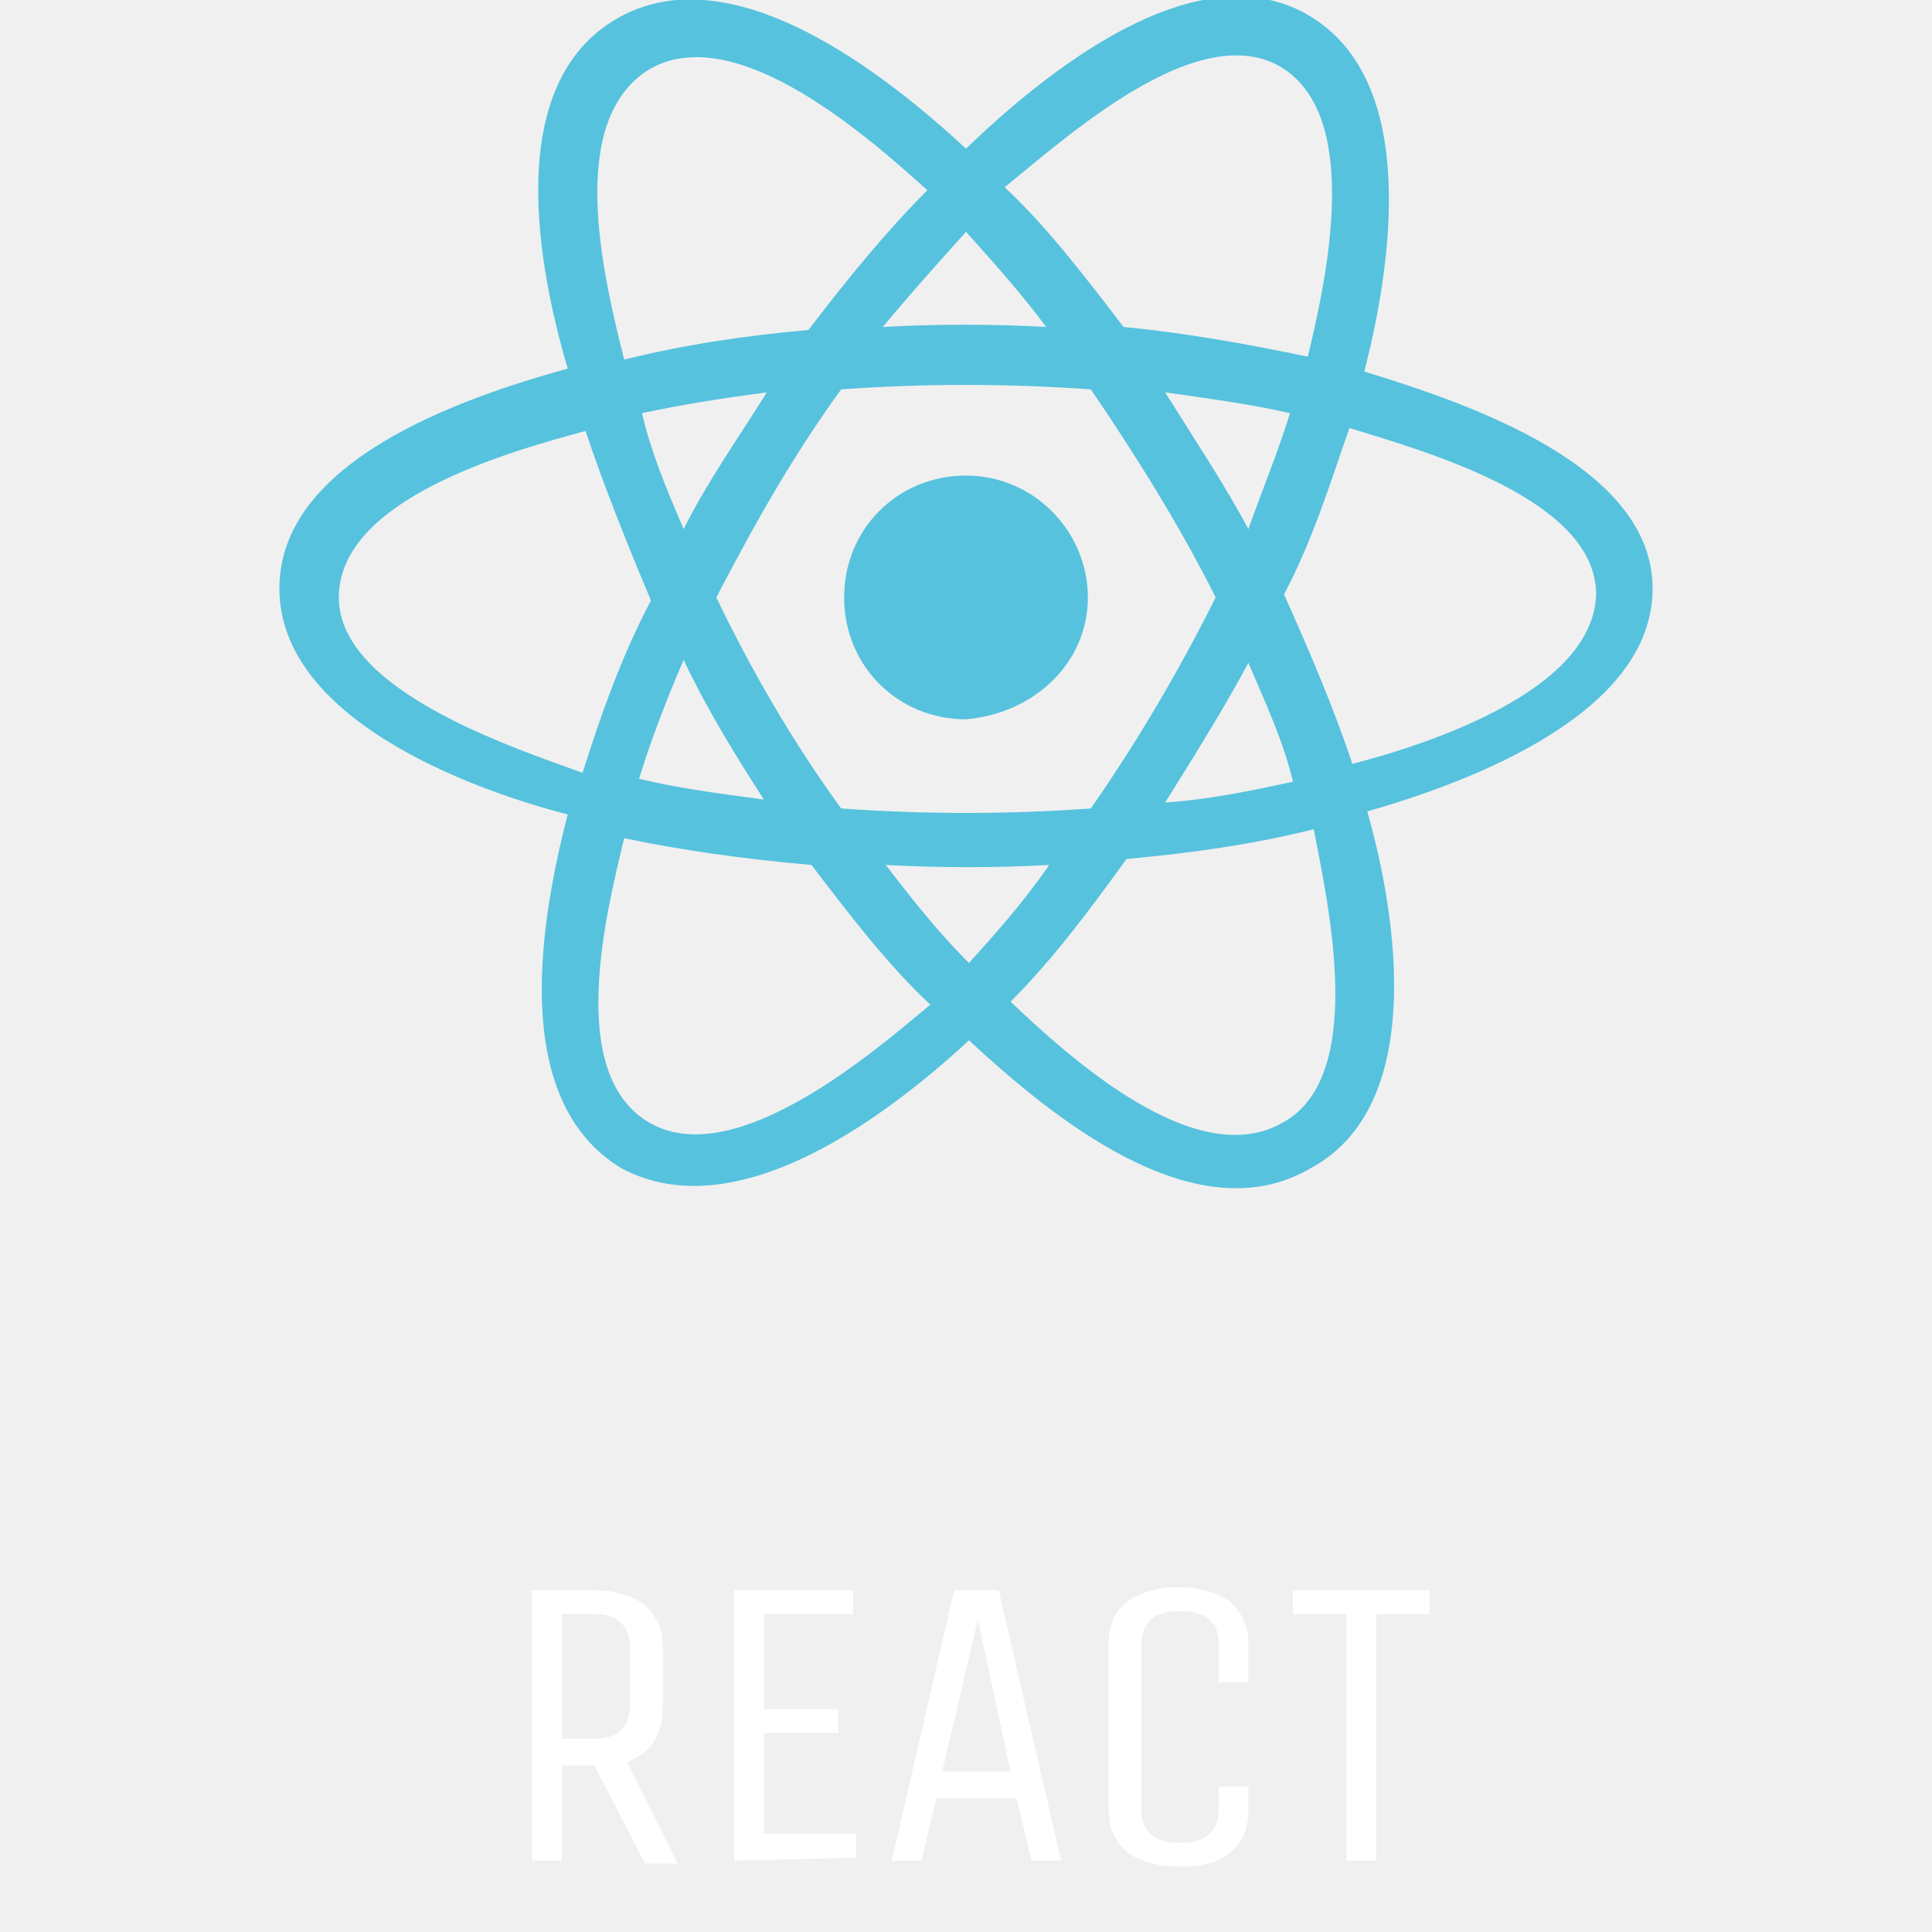
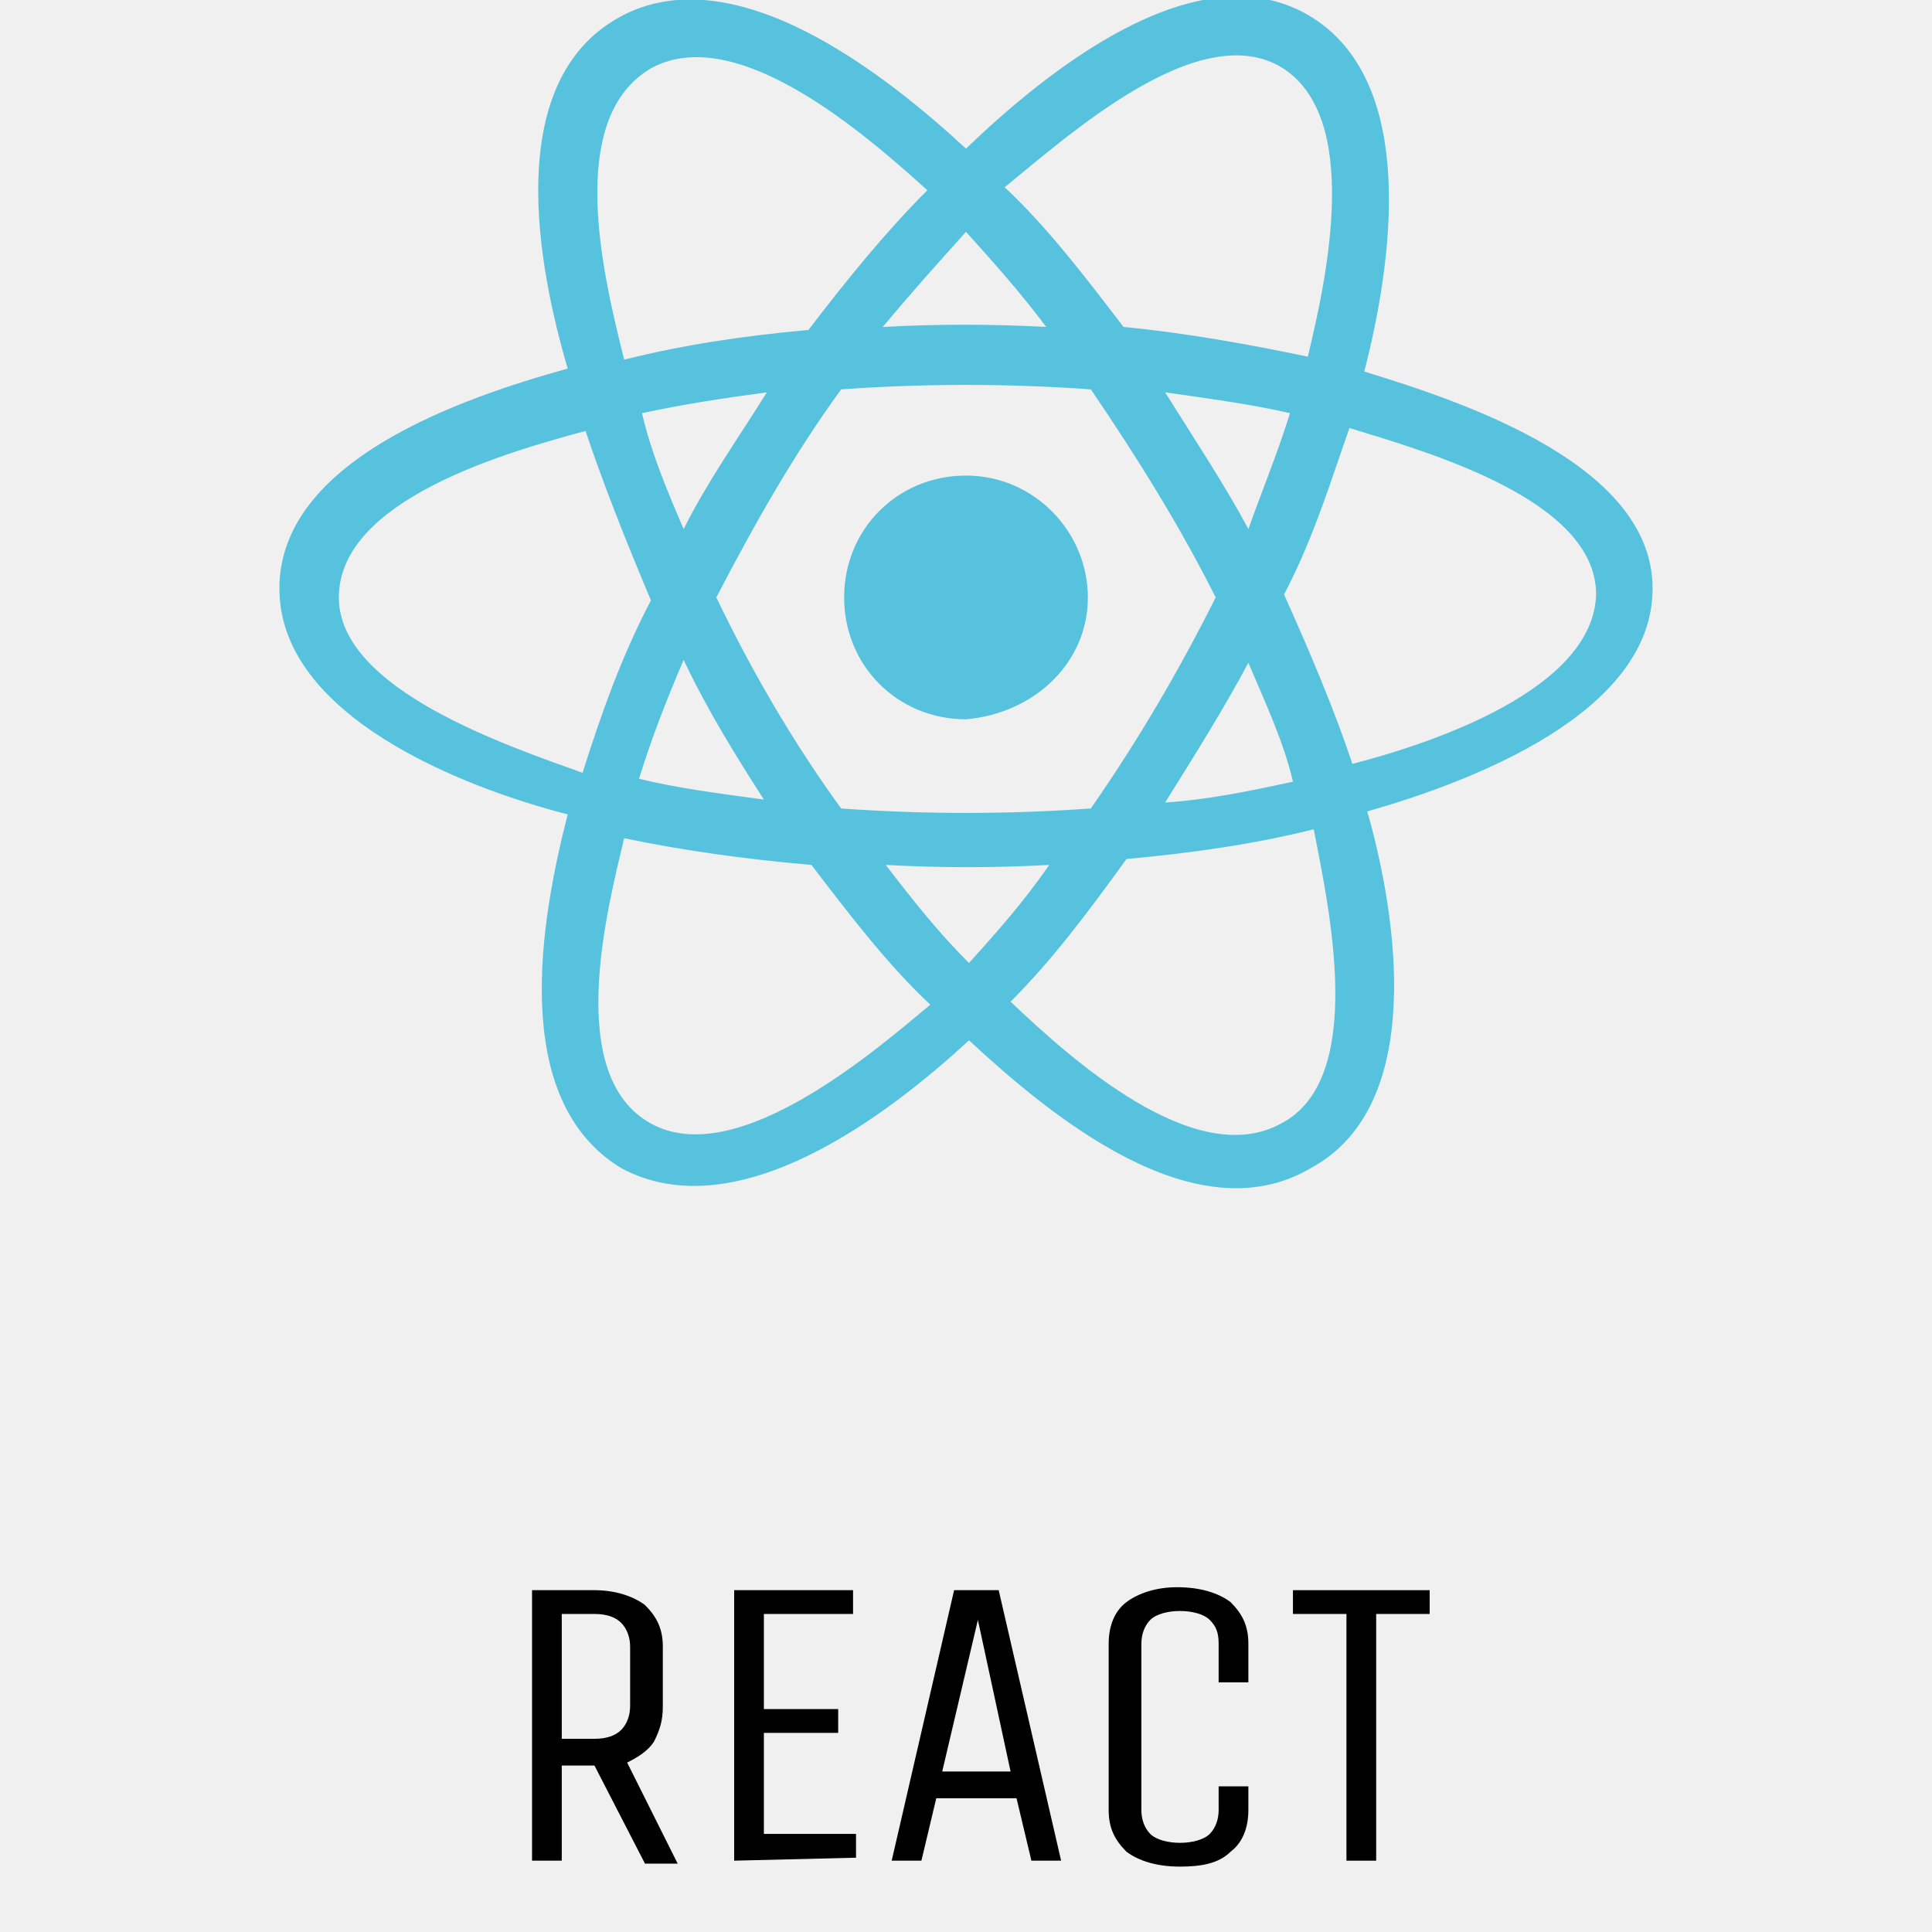
<svg xmlns="http://www.w3.org/2000/svg" version="1.1" id="Layer_1" x="0px" y="0px" viewBox="0 0 65 65" style="enable-background:new 0 0 65 65;" xml:space="preserve">
  <style type="text/css">
- 	.st0{fill:#FFFFFF;}
- 	.st1{fill:#56C2DE;}
- 	.st2{fill-rule:evenodd;clip-rule:evenodd;fill:#56C2DE;}
+ 	.st0{fill:#56C2DE;}
+ 	.st1{fill-rule:evenodd;clip-rule:evenodd;fill:#56C2DE;}
</style>
  <g>
-     <path class="st0" d="M17.9,62.6v-9.1H20c0.7,0,1.3,0.2,1.7,0.5c0.4,0.4,0.6,0.8,0.6,1.4v2c0,0.5-0.1,0.8-0.3,1.2   c-0.2,0.3-0.5,0.5-0.9,0.7l1.7,3.4h-1.1L20,59.4h-1.1v3.2C18.9,62.6,17.9,62.6,17.9,62.6z M21.2,55.4c0-0.3-0.1-0.6-0.3-0.8   s-0.5-0.3-0.9-0.3h-1.1v4.2H20c0.4,0,0.7-0.1,0.9-0.3c0.2-0.2,0.3-0.5,0.3-0.8C21.2,57.4,21.2,55.4,21.2,55.4z" />
-     <path class="st0" d="M24.7,62.6v-9.1h4v0.8h-3v3.2h2.5v0.8h-2.5v3.4h3.1v0.8L24.7,62.6L24.7,62.6z" />
-     <path class="st0" d="M33.6,53.5l2.1,9.1h-1l-0.5-2.1h-2.7L31,62.6h-1l2.1-9.1H33.6z M31.7,59.6H34l-1.1-5.1L31.7,59.6z" />
-     <path class="st0" d="M41,60.1h1v0.8c0,0.6-0.2,1.1-0.6,1.4c-0.4,0.4-1,0.5-1.7,0.5c-0.8,0-1.4-0.2-1.8-0.5   c-0.4-0.4-0.6-0.8-0.6-1.4v-5.6c0-0.6,0.2-1.1,0.6-1.4c0.4-0.3,1-0.5,1.7-0.5c0.8,0,1.4,0.2,1.8,0.5c0.4,0.4,0.6,0.8,0.6,1.4v1.3   h-1v-1.3c0-0.4-0.1-0.6-0.3-0.8s-0.6-0.3-1-0.3s-0.8,0.1-1,0.3s-0.3,0.5-0.3,0.8v5.6c0,0.3,0.1,0.6,0.3,0.8s0.6,0.3,1,0.3   s0.8-0.1,1-0.3s0.3-0.5,0.3-0.8V60.1z" />
-     <path class="st0" d="M48.1,54.3h-1.8v8.3h-1v-8.3h-1.8v-0.8h4.6V54.3z" />
+     <path d="M17.9,62.6v-9.1H20c0.7,0,1.3,0.2,1.7,0.5c0.4,0.4,0.6,0.8,0.6,1.4v2c0,0.5-0.1,0.8-0.3,1.2c-0.2,0.3-0.5,0.5-0.9,0.7   l1.7,3.4h-1.1L20,59.4h-1.1v3.2C18.9,62.6,17.9,62.6,17.9,62.6z M21.2,55.4c0-0.3-0.1-0.6-0.3-0.8s-0.5-0.3-0.9-0.3h-1.1v4.2H20   c0.4,0,0.7-0.1,0.9-0.3c0.2-0.2,0.3-0.5,0.3-0.8C21.2,57.4,21.2,55.4,21.2,55.4z" />
+     <path d="M24.7,62.6v-9.1h4v0.8h-3v3.2h2.5v0.8h-2.5v3.4h3.1v0.8L24.7,62.6L24.7,62.6z" />
+     <path d="M33.6,53.5l2.1,9.1h-1l-0.5-2.1h-2.7L31,62.6h-1l2.1-9.1H33.6z M31.7,59.6H34l-1.1-5.1L31.7,59.6z" />
+     <path d="M41,60.1h1v0.8c0,0.6-0.2,1.1-0.6,1.4c-0.4,0.4-1,0.5-1.7,0.5c-0.8,0-1.4-0.2-1.8-0.5c-0.4-0.4-0.6-0.8-0.6-1.4v-5.6   c0-0.6,0.2-1.1,0.6-1.4c0.4-0.3,1-0.5,1.7-0.5c0.8,0,1.4,0.2,1.8,0.5c0.4,0.4,0.6,0.8,0.6,1.4v1.3h-1v-1.3c0-0.4-0.1-0.6-0.3-0.8   s-0.6-0.3-1-0.3s-0.8,0.1-1,0.3s-0.3,0.5-0.3,0.8v5.6c0,0.3,0.1,0.6,0.3,0.8s0.6,0.3,1,0.3s0.8-0.1,1-0.3s0.3-0.5,0.3-0.8V60.1z" />
+     <path d="M48.1,54.3h-1.8v8.3h-1v-8.3h-1.8v-0.8h4.6V54.3z" />
  </g>
  <g>
-     <path class="st1" d="M36.6,20.1c0-2.2-1.8-4.1-4.1-4.1c-2.3,0-4.1,1.8-4.1,4.1s1.8,4.1,4.1,4.1C34.8,24,36.6,22.3,36.6,20.1z" />
-     <path class="st2" d="M45.9,12.5c0.9-3.5,1.9-9.8-1.9-12S35.1,2.5,32.5,5c-2.6-2.4-7.8-6.6-11.7-4.4S18.1,9,19.1,12.4   c-3.6,1-9.7,3.1-9.7,7.4s6.2,6.7,9.7,7.6c-0.9,3.5-2,9.6,1.8,11.9c3.9,2.1,9-1.8,11.7-4.3c2.7,2.5,7.6,6.6,11.5,4.3   c3.9-2.1,2.9-8.5,1.9-12c3.5-1,9.6-3.3,9.6-7.5C55.6,15.7,49.5,13.6,45.9,12.5z M45.5,25.7c-0.6-1.8-1.4-3.7-2.3-5.7   c1-1.9,1.6-3.9,2.2-5.6c2.6,0.8,8.3,2.4,8.3,5.6C53.6,23.2,48.2,25,45.5,25.7z M43.1,37.8c-2.9,1.6-7.1-2.2-9.1-4.1   c1.4-1.4,2.6-3,3.9-4.8c2.2-0.2,4.3-0.5,6.3-1C44.7,30.5,46,36.3,43.1,37.8z M21.9,37.8c-2.9-1.6-1.5-7.1-0.9-9.6   c1.9,0.4,4,0.7,6.3,0.9c1.3,1.7,2.6,3.4,4,4.7C29.5,35.3,24.8,39.4,21.9,37.8z M11.4,20.1c0-3.3,5.7-4.9,8.3-5.6   c0.6,1.8,1.4,3.8,2.2,5.7c-1,1.9-1.7,3.9-2.3,5.8C17.1,25.1,11.4,23.2,11.4,20.1z M21.9,2.3c2.9-1.6,7.3,2.3,9.3,4.1   c-1.4,1.4-2.7,3-4,4.7c-2.2,0.2-4.2,0.5-6.2,1C20.3,9.3,19,4,21.9,2.3z M39.2,13.2c1.4,0.2,2.9,0.4,4.2,0.7   c-0.4,1.3-0.9,2.5-1.4,3.9C41.2,16.3,40.2,14.8,39.2,13.2z M32.5,7.8c0.9,1,1.8,2,2.7,3.2c-1.8-0.1-3.7-0.1-5.5,0   C30.7,9.8,31.6,8.8,32.5,7.8z M23,17.8c-0.6-1.4-1.1-2.6-1.4-3.9c1.4-0.3,2.7-0.5,4.2-0.7C24.8,14.8,23.8,16.2,23,17.8z M25.7,26.9   c-1.5-0.2-3-0.4-4.2-0.7c0.4-1.3,0.9-2.6,1.5-4C23.8,23.9,24.8,25.5,25.7,26.9z M32.6,32.4c-1-1-1.8-2-2.8-3.3   c1.8,0.1,3.7,0.1,5.5,0C34.4,30.4,33.5,31.4,32.6,32.4z M42,22.3c0.6,1.4,1.2,2.7,1.5,4c-1.4,0.3-2.8,0.6-4.3,0.7   C40.2,25.4,41.2,23.8,42,22.3z M36.7,27.2c-2.8,0.2-5.6,0.2-8.4,0c-1.6-2.2-3-4.6-4.2-7.1c1.3-2.5,2.6-4.8,4.2-7   c2.8-0.2,5.6-0.2,8.4,0c1.5,2.2,3,4.6,4.2,7C39.7,22.5,38.3,24.9,36.7,27.2z M43,2.2c2.9,1.6,1.6,7.3,1,9.8c-1.9-0.4-4.1-0.8-6.2-1   c-1.3-1.7-2.6-3.4-4-4.7C35.9,4.6,40.2,0.7,43,2.2z" />
+     <path class="st0" d="M36.6,20.1c0-2.2-1.8-4.1-4.1-4.1s-4.1,1.8-4.1,4.1s1.8,4.1,4.1,4.1C34.8,24,36.6,22.3,36.6,20.1z" />
+     <path class="st1" d="M45.9,12.5c0.9-3.5,1.9-9.8-1.9-12s-8.9,2-11.5,4.5c-2.6-2.4-7.8-6.6-11.7-4.4S18.1,9,19.1,12.4   c-3.6,1-9.7,3.1-9.7,7.4s6.2,6.7,9.7,7.6c-0.9,3.5-2,9.6,1.8,11.9c3.9,2.1,9-1.8,11.7-4.3c2.7,2.5,7.6,6.6,11.5,4.3   c3.9-2.1,2.9-8.5,1.9-12c3.5-1,9.6-3.3,9.6-7.5C55.6,15.7,49.5,13.6,45.9,12.5z M45.5,25.7c-0.6-1.8-1.4-3.7-2.3-5.7   c1-1.9,1.6-3.9,2.2-5.6c2.6,0.8,8.3,2.4,8.3,5.6C53.6,23.2,48.2,25,45.5,25.7z M43.1,37.8c-2.9,1.6-7.1-2.2-9.1-4.1   c1.4-1.4,2.6-3,3.9-4.8c2.2-0.2,4.3-0.5,6.3-1C44.7,30.5,46,36.3,43.1,37.8z M21.9,37.8c-2.9-1.6-1.5-7.1-0.9-9.6   c1.9,0.4,4,0.7,6.3,0.9c1.3,1.7,2.6,3.4,4,4.7C29.5,35.3,24.8,39.4,21.9,37.8z M11.4,20.1c0-3.3,5.7-4.9,8.3-5.6   c0.6,1.8,1.4,3.8,2.2,5.7c-1,1.9-1.7,3.9-2.3,5.8C17.1,25.1,11.4,23.2,11.4,20.1z M21.9,2.3c2.9-1.6,7.3,2.3,9.3,4.1   c-1.4,1.4-2.7,3-4,4.7c-2.2,0.2-4.2,0.5-6.2,1C20.3,9.3,19,4,21.9,2.3z M39.2,13.2c1.4,0.2,2.9,0.4,4.2,0.7   c-0.4,1.3-0.9,2.5-1.4,3.9C41.2,16.3,40.2,14.8,39.2,13.2z M32.5,7.8c0.9,1,1.8,2,2.7,3.2c-1.8-0.1-3.7-0.1-5.5,0   C30.7,9.8,31.6,8.8,32.5,7.8z M23,17.8c-0.6-1.4-1.1-2.6-1.4-3.9c1.4-0.3,2.7-0.5,4.2-0.7C24.8,14.8,23.8,16.2,23,17.8z M25.7,26.9   c-1.5-0.2-3-0.4-4.2-0.7c0.4-1.3,0.9-2.6,1.5-4C23.8,23.9,24.8,25.5,25.7,26.9z M32.6,32.4c-1-1-1.8-2-2.8-3.3   c1.8,0.1,3.7,0.1,5.5,0C34.4,30.4,33.5,31.4,32.6,32.4z M42,22.3c0.6,1.4,1.2,2.7,1.5,4c-1.4,0.3-2.8,0.6-4.3,0.7   C40.2,25.4,41.2,23.8,42,22.3z M36.7,27.2c-2.8,0.2-5.6,0.2-8.4,0c-1.6-2.2-3-4.6-4.2-7.1c1.3-2.5,2.6-4.8,4.2-7   c2.8-0.2,5.6-0.2,8.4,0c1.5,2.2,3,4.6,4.2,7C39.7,22.5,38.3,24.9,36.7,27.2z M43,2.2c2.9,1.6,1.6,7.3,1,9.8c-1.9-0.4-4.1-0.8-6.2-1   c-1.3-1.7-2.6-3.4-4-4.7C35.9,4.6,40.2,0.7,43,2.2z" />
  </g>
</svg>
